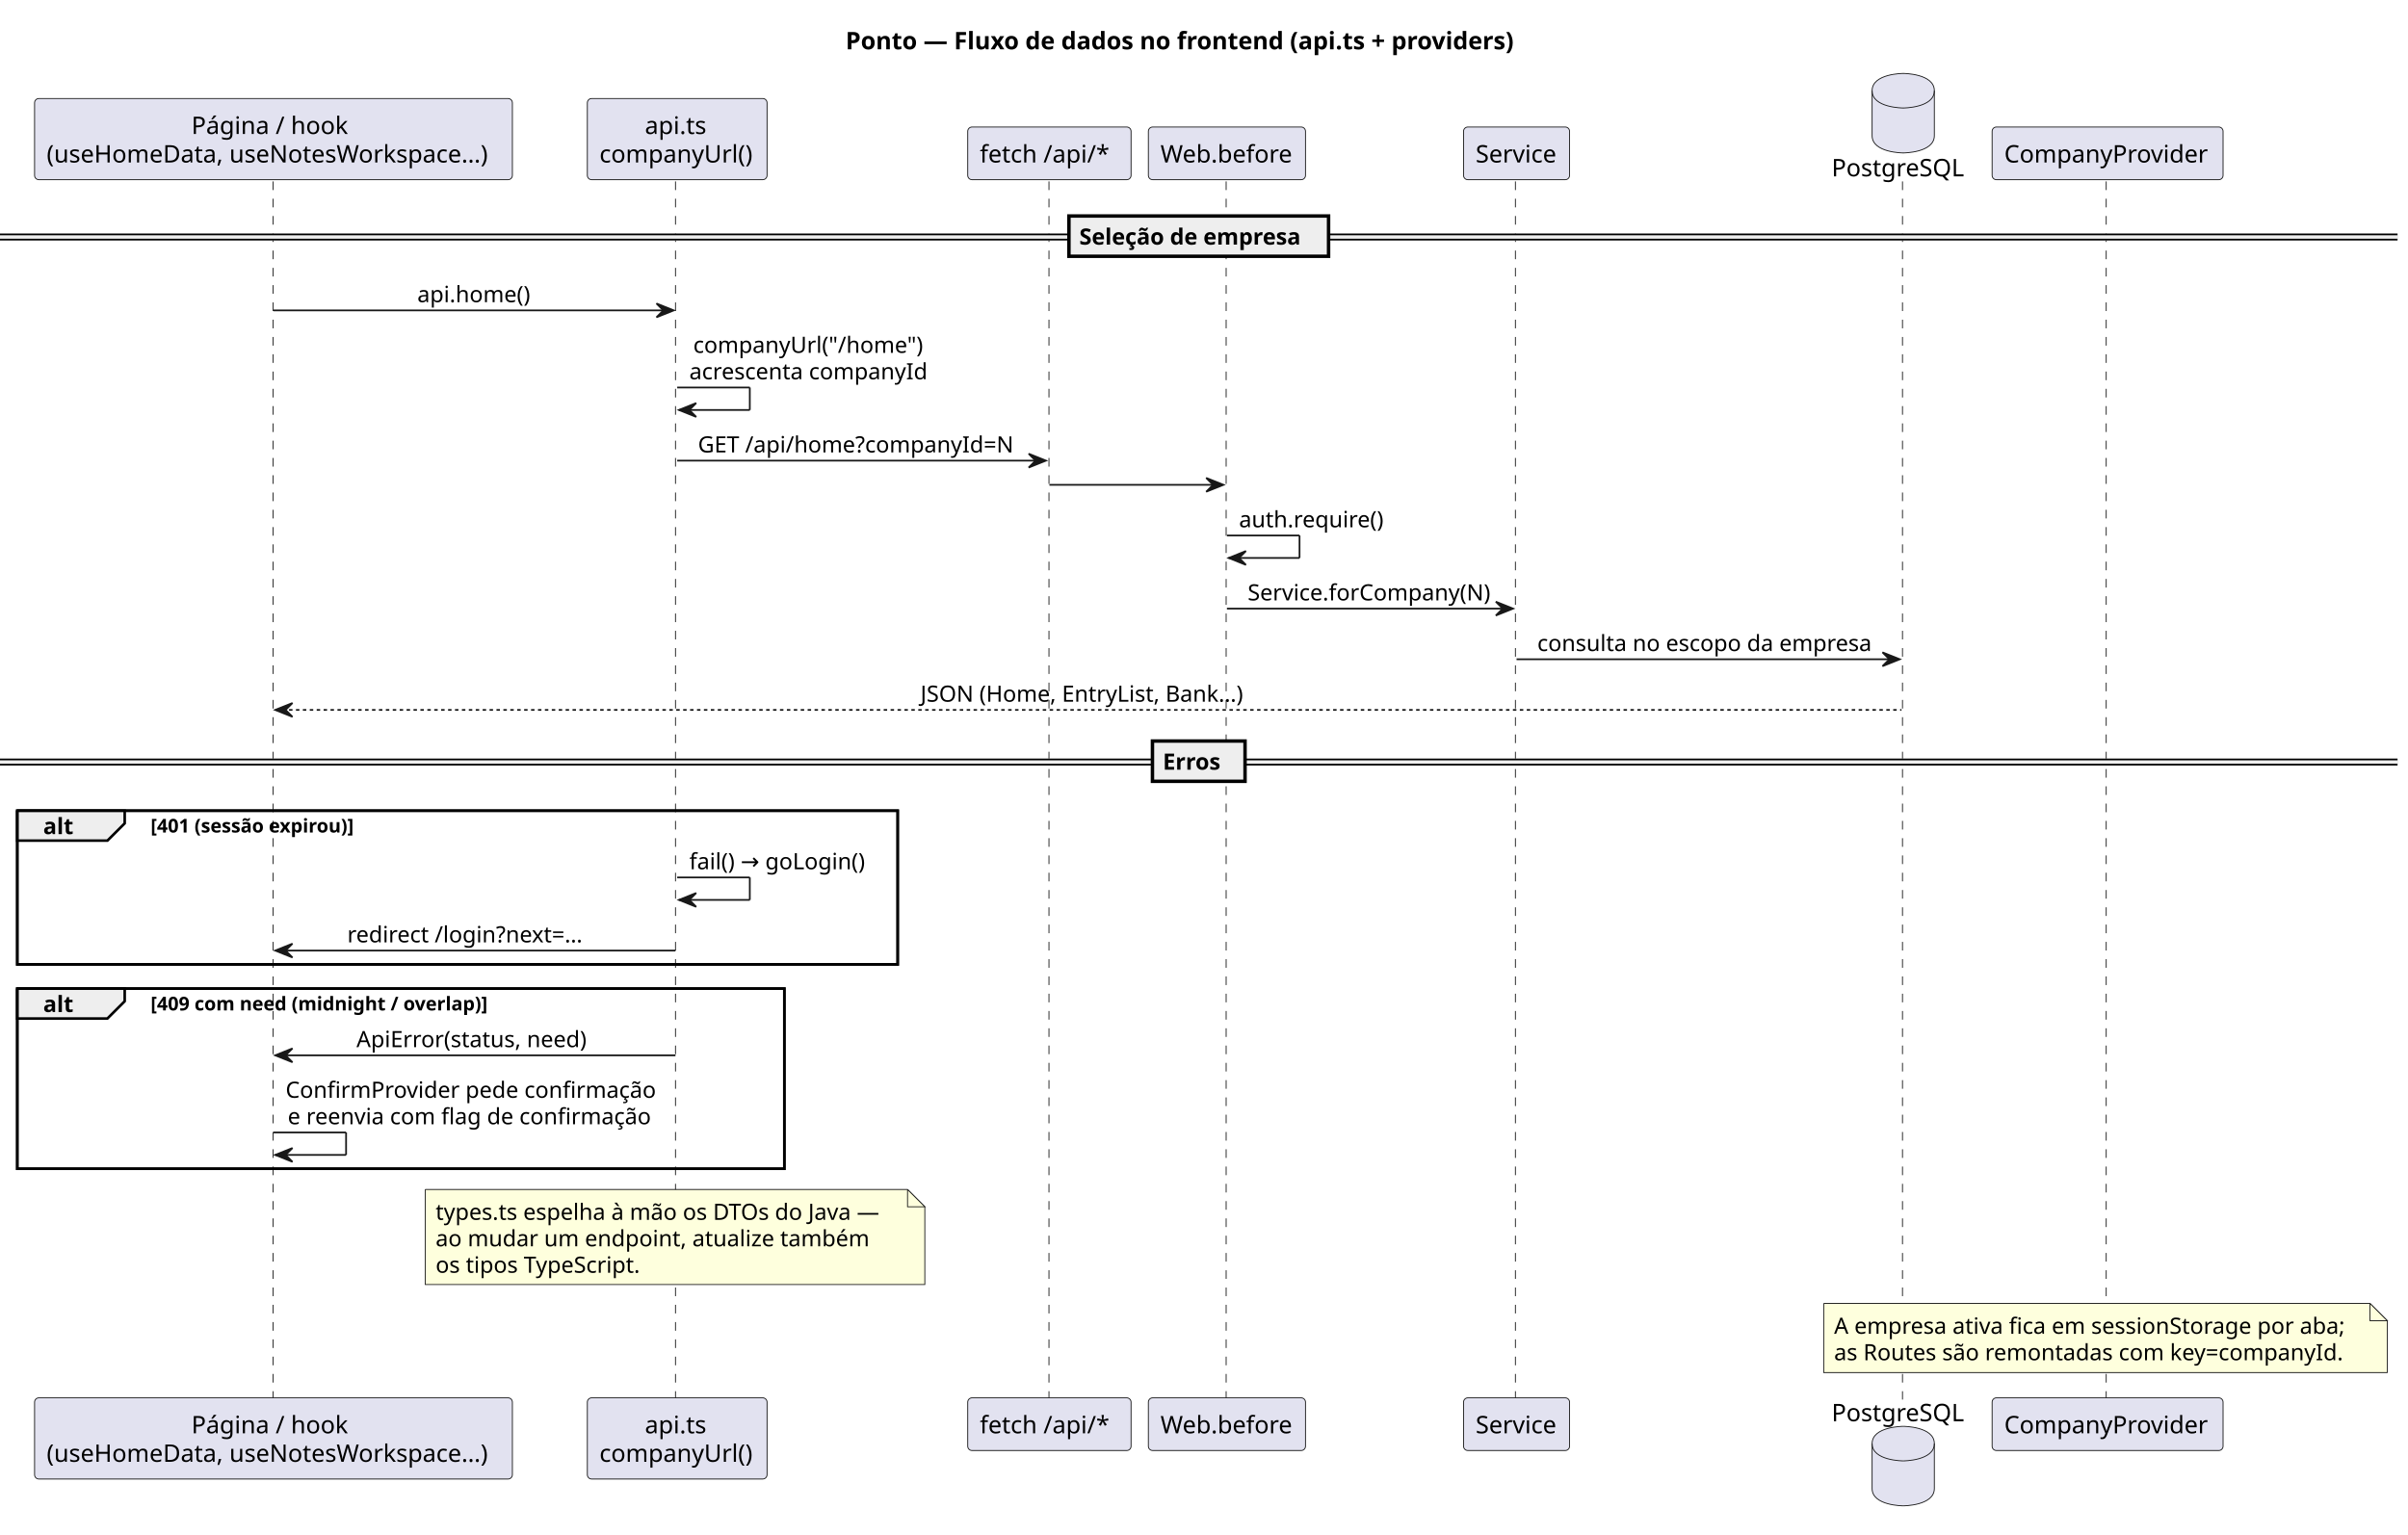
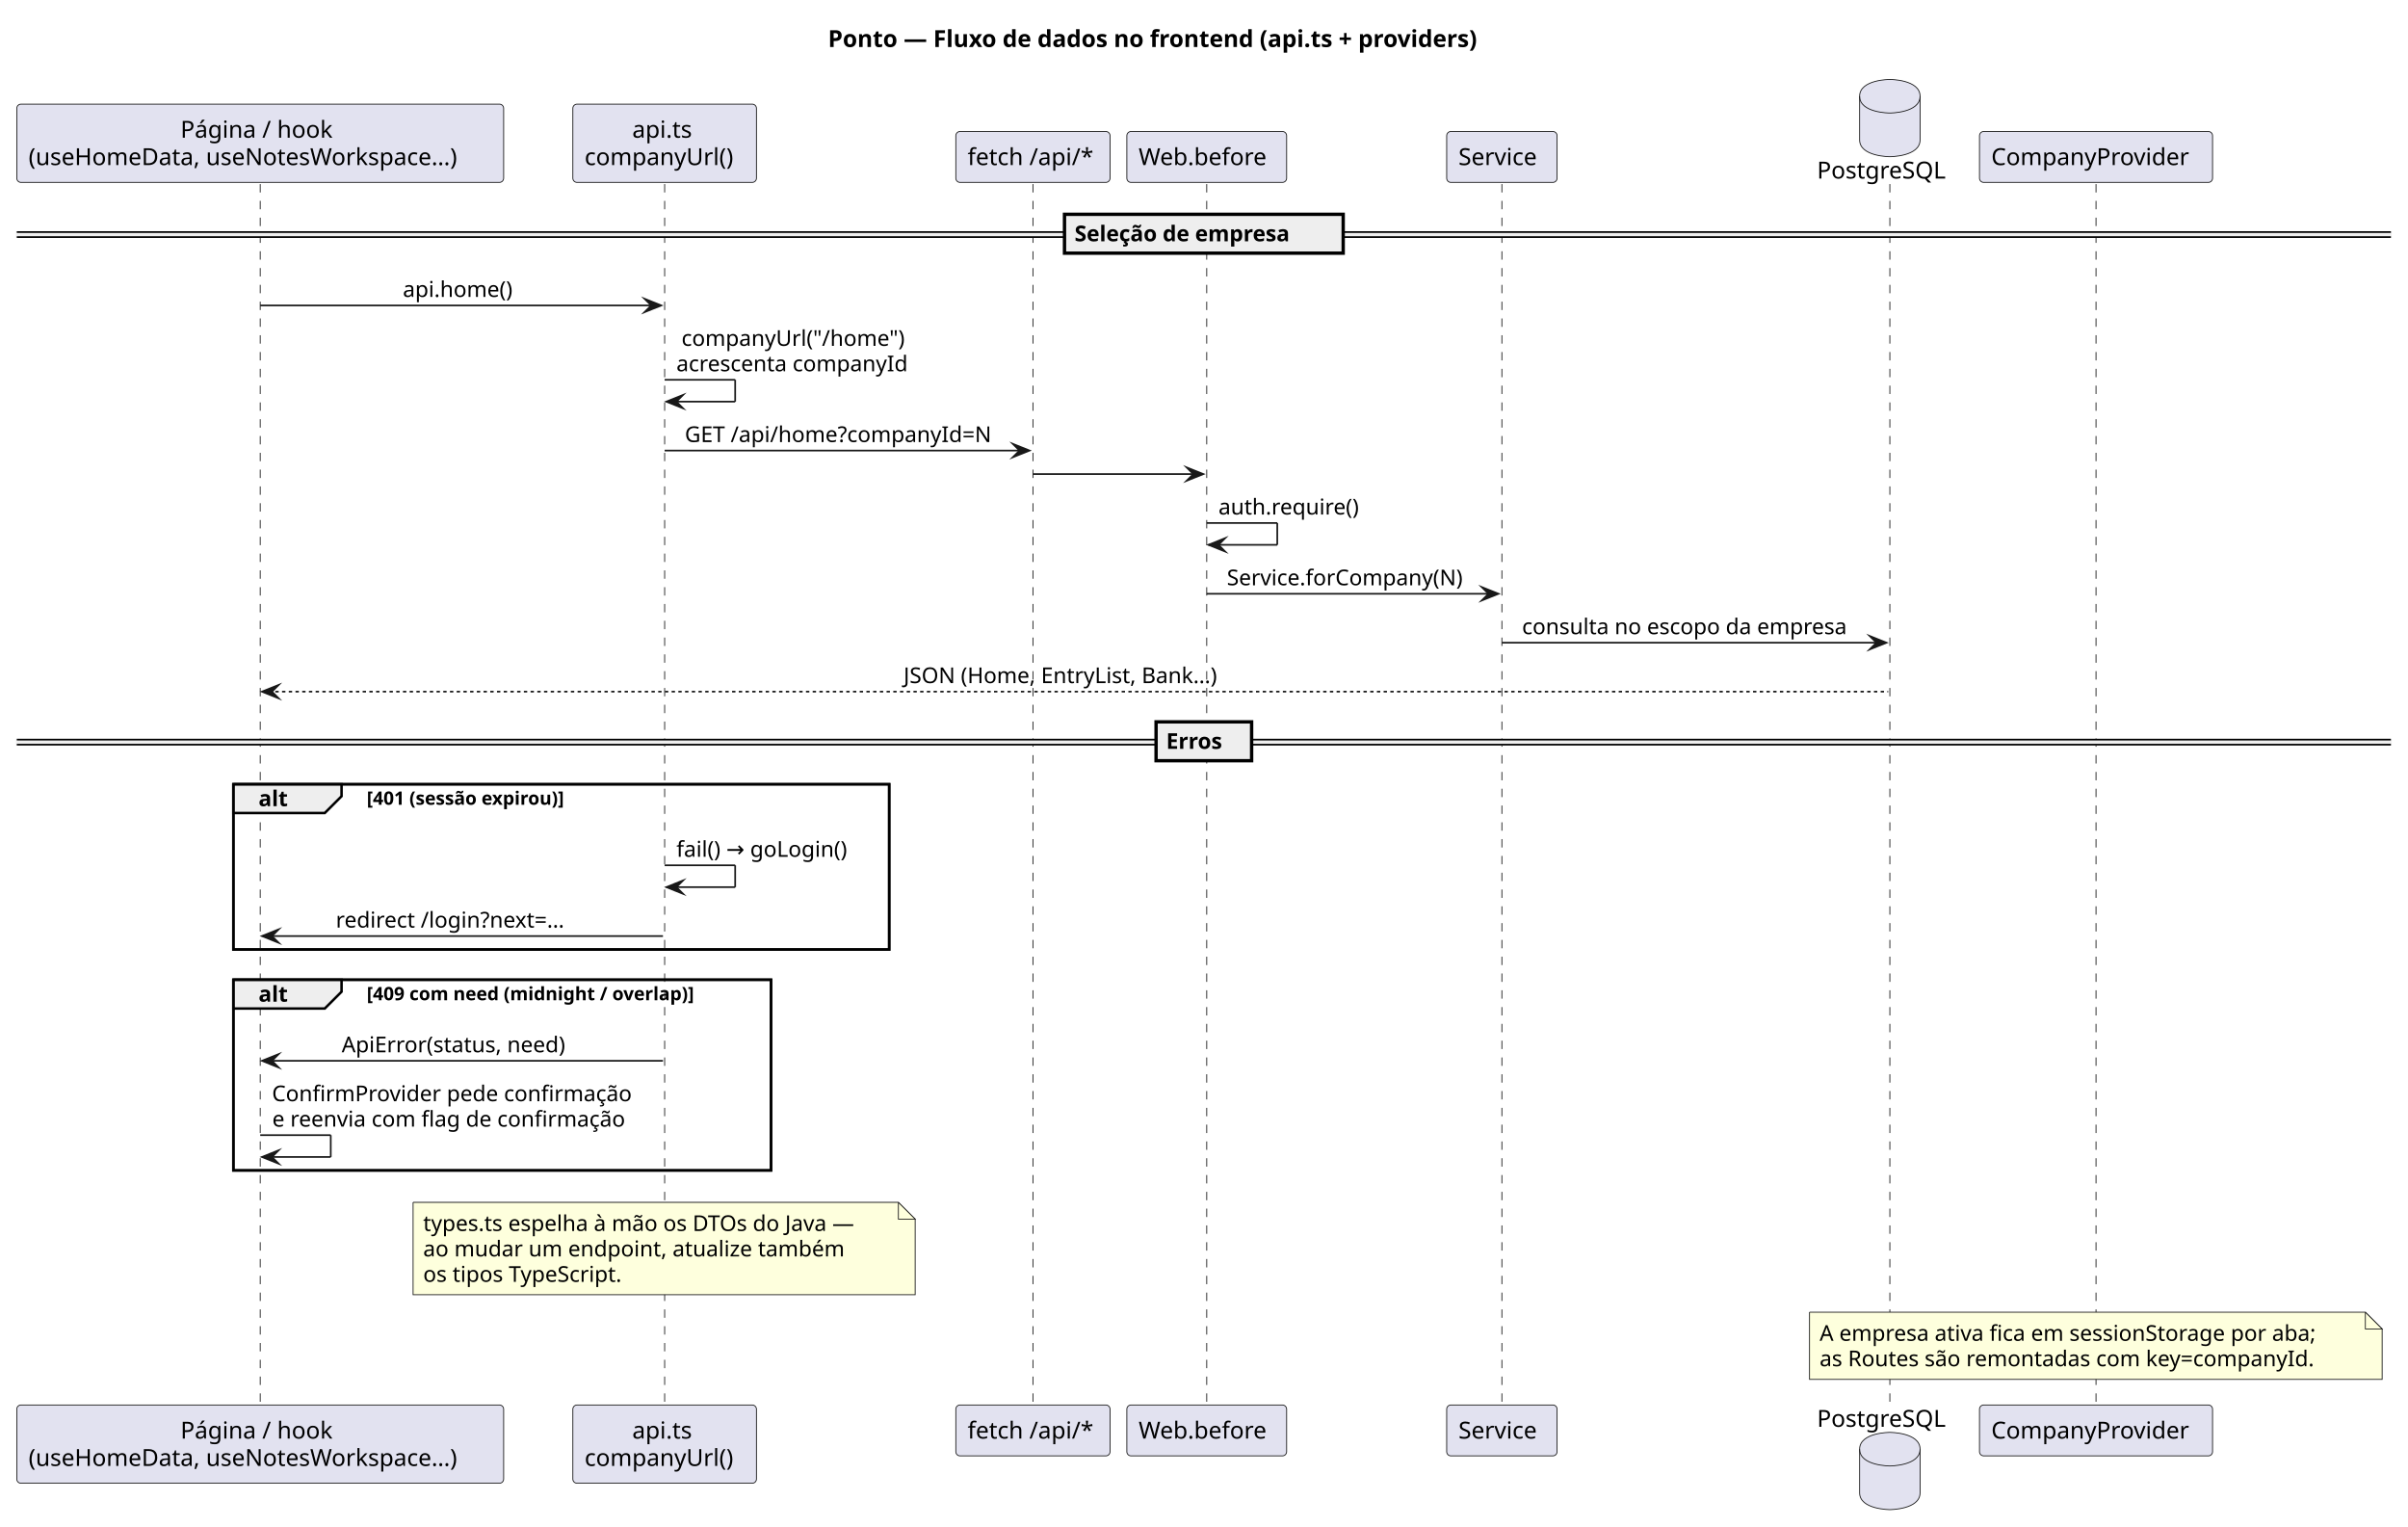
- <svg xmlns="http://www.w3.org/2000/svg" contentStyleType="text/css" data-diagram-type="SEQUENCE" height="888px" preserveAspectRatio="none" style="width:1393px;height:888px;background:#FFFFFF;" version="1.1" viewBox="0 0 1393 888" width="1393px" zoomAndPan="magnify">
+ <svg xmlns="http://www.w3.org/2000/svg" version="1.1" data-diagram-type="SEQUENCE" style="width:1434px;height:909px;background:#FFFFFF;" width="1434px" height="909px" viewBox="0 0 1434 909" zoomAndPan="magnify" preserveAspectRatio="none" contentStyleType="text/css">
  <defs />
-   <g>
-     <text fill="#000000" font-family="sans-serif" font-size="14" font-weight="bold" lengthAdjust="spacing" textLength="407.593" x="489.166" y="28.535">Ponto — Fluxo de dados no frontend (api.ts + providers)</text>
-     <rect fill="none" height="88.932" style="stroke:#000000;stroke-width:1.5;" width="509.303" x="10" y="469.082" />
-     <rect fill="none" height="104.242" style="stroke:#000000;stroke-width:1.5;" width="443.736" x="10" y="572.014" />
-     <g>
-       <rect fill="#000000" fill-opacity="0" height="704.832" width="8" x="154.206" y="104.977" />
-       <line style="stroke:#181818;stroke-width:0.5;stroke-dasharray:5,5;" x1="158" x2="158" y1="104.977" y2="809.809" />
-     </g>
-     <g>
-       <rect fill="#000000" fill-opacity="0" height="704.832" width="8" x="387.752" y="104.977" />
-       <line style="stroke:#181818;stroke-width:0.5;stroke-dasharray:5,5;" x1="390.768" x2="390.768" y1="104.977" y2="809.809" />
-     </g>
-     <g>
-       <rect fill="#000000" fill-opacity="0" height="704.832" width="8" x="603.064" y="104.977" />
-       <line style="stroke:#181818;stroke-width:0.5;stroke-dasharray:5,5;" x1="606.817" x2="606.817" y1="104.977" y2="809.809" />
-     </g>
-     <g>
-       <rect fill="#000000" fill-opacity="0" height="704.832" width="8" x="705.763" y="104.977" />
-       <line style="stroke:#181818;stroke-width:0.5;stroke-dasharray:5,5;" x1="709.311" x2="709.311" y1="104.977" y2="809.809" />
-     </g>
-     <g>
-       <rect fill="#000000" fill-opacity="0" height="704.832" width="8" x="873.309" y="104.977" />
-       <line style="stroke:#181818;stroke-width:0.5;stroke-dasharray:5,5;" x1="876.643" x2="876.643" y1="104.977" y2="809.809" />
-     </g>
-     <g>
-       <rect fill="#000000" fill-opacity="0" height="704.832" width="8" x="1096.993" y="104.977" />
-       <line style="stroke:#181818;stroke-width:0.5;stroke-dasharray:5,5;" x1="1100.568" x2="1100.568" y1="104.977" y2="809.809" />
-     </g>
-     <g>
-       <rect fill="#000000" fill-opacity="0" height="704.832" width="8" x="1215.219" y="104.977" />
-       <line style="stroke:#181818;stroke-width:0.5;stroke-dasharray:5,5;" x1="1218.418" x2="1218.418" y1="104.977" y2="809.809" />
-     </g>
-     <g class="participant participant-head" data-participant="page">
-       <rect fill="#E2E2F0" height="46.977" rx="2.5" ry="2.5" style="stroke:#181818;stroke-width:0.5;" width="276.411" x="20" y="57" />
-       <text fill="#000000" font-family="sans-serif" font-size="14" lengthAdjust="spacing" textLength="94.938" x="110.737" y="77.535">Página / hook</text>
-       <text fill="#000000" font-family="sans-serif" font-size="14" lengthAdjust="spacing" textLength="262.411" x="27" y="94.023">(useHomeData, useNotesWorkspace…)</text>
-     </g>
-     <g class="participant participant-tail" data-participant="page">
-       <rect fill="#E2E2F0" height="46.977" rx="2.5" ry="2.5" style="stroke:#181818;stroke-width:0.5;" width="276.411" x="20" y="808.809" />
-       <text fill="#000000" font-family="sans-serif" font-size="14" lengthAdjust="spacing" textLength="94.938" x="110.737" y="829.344">Página / hook</text>
-       <text fill="#000000" font-family="sans-serif" font-size="14" lengthAdjust="spacing" textLength="262.411" x="27" y="845.832">(useHomeData, useNotesWorkspace…)</text>
-     </g>
-     <g class="participant participant-head" data-participant="api">
-       <rect fill="#E2E2F0" height="46.977" rx="2.5" ry="2.5" style="stroke:#181818;stroke-width:0.5;" width="103.968" x="339.768" y="57" />
-       <text fill="#000000" font-family="sans-serif" font-size="14" lengthAdjust="spacing" textLength="37.393" x="373.056" y="77.535">api.ts</text>
-       <text fill="#000000" font-family="sans-serif" font-size="14" lengthAdjust="spacing" textLength="89.968" x="346.768" y="94.023">companyUrl()</text>
-     </g>
-     <g class="participant participant-tail" data-participant="api">
-       <rect fill="#E2E2F0" height="46.977" rx="2.5" ry="2.5" style="stroke:#181818;stroke-width:0.5;" width="103.968" x="339.768" y="808.809" />
-       <text fill="#000000" font-family="sans-serif" font-size="14" lengthAdjust="spacing" textLength="37.393" x="373.056" y="829.344">api.ts</text>
-       <text fill="#000000" font-family="sans-serif" font-size="14" lengthAdjust="spacing" textLength="89.968" x="346.768" y="845.832">companyUrl()</text>
-     </g>
-     <g class="participant participant-head" data-participant="http">
-       <rect fill="#E2E2F0" height="30.488" rx="2.5" ry="2.5" style="stroke:#181818;stroke-width:0.5;" width="94.493" x="559.817" y="73.488" />
-       <text fill="#000000" font-family="sans-serif" font-size="14" lengthAdjust="spacing" textLength="80.493" x="566.817" y="94.023">fetch /api/*</text>
-     </g>
-     <g class="participant participant-tail" data-participant="http">
-       <rect fill="#E2E2F0" height="30.488" rx="2.5" ry="2.5" style="stroke:#181818;stroke-width:0.5;" width="94.493" x="559.817" y="808.809" />
-       <text fill="#000000" font-family="sans-serif" font-size="14" lengthAdjust="spacing" textLength="80.493" x="566.817" y="829.344">fetch /api/*</text>
-     </g>
-     <g class="participant participant-head" data-participant="before">
-       <rect fill="#E2E2F0" height="30.488" rx="2.5" ry="2.5" style="stroke:#181818;stroke-width:0.5;" width="90.904" x="664.311" y="73.488" />
-       <text fill="#000000" font-family="sans-serif" font-size="14" lengthAdjust="spacing" textLength="76.904" x="671.311" y="94.023">Web.before</text>
-     </g>
-     <g class="participant participant-tail" data-participant="before">
-       <rect fill="#E2E2F0" height="30.488" rx="2.5" ry="2.5" style="stroke:#181818;stroke-width:0.5;" width="90.904" x="664.311" y="808.809" />
-       <text fill="#000000" font-family="sans-serif" font-size="14" lengthAdjust="spacing" textLength="76.904" x="671.311" y="829.344">Web.before</text>
-     </g>
-     <g class="participant participant-head" data-participant="svc">
-       <rect fill="#E2E2F0" height="30.488" rx="2.5" ry="2.5" style="stroke:#181818;stroke-width:0.5;" width="61.332" x="846.643" y="73.488" />
-       <text fill="#000000" font-family="sans-serif" font-size="14" lengthAdjust="spacing" textLength="47.332" x="853.643" y="94.023">Service</text>
-     </g>
-     <g class="participant participant-tail" data-participant="svc">
-       <rect fill="#E2E2F0" height="30.488" rx="2.5" ry="2.5" style="stroke:#181818;stroke-width:0.5;" width="61.332" x="846.643" y="808.809" />
-       <text fill="#000000" font-family="sans-serif" font-size="14" lengthAdjust="spacing" textLength="47.332" x="853.643" y="829.344">Service</text>
-     </g>
-     <g class="participant participant-head" data-participant="db">
-       <text fill="#000000" font-family="sans-serif" font-size="14" lengthAdjust="spacing" textLength="76.85" x="1059.568" y="102.023">PostgreSQL</text>
-       <path d="M1082.993,52.488 C1082.993,42.488 1100.993,42.488 1100.993,42.488 C1100.993,42.488 1118.993,42.488 1118.993,52.488 L1118.993,78.488 C1118.993,88.488 1100.993,88.488 1100.993,88.488 C1100.993,88.488 1082.993,88.488 1082.993,78.488 L1082.993,52.488" fill="#E2E2F0" style="stroke:#181818;stroke-width:0.5;" />
-       <path d="M1082.993,52.488 C1082.993,62.488 1100.993,62.488 1100.993,62.488 C1100.993,62.488 1118.993,62.488 1118.993,52.488" fill="none" style="stroke:#181818;stroke-width:0.5;" />
-     </g>
-     <g class="participant participant-tail" data-participant="db">
-       <text fill="#000000" font-family="sans-serif" font-size="14" lengthAdjust="spacing" textLength="76.85" x="1059.568" y="822.344">PostgreSQL</text>
-       <path d="M1082.993,835.297 C1082.993,825.297 1100.993,825.297 1100.993,825.297 C1100.993,825.297 1118.993,825.297 1118.993,835.297 L1118.993,861.297 C1118.993,871.297 1100.993,871.297 1100.993,871.297 C1100.993,871.297 1082.993,871.297 1082.993,861.297 L1082.993,835.297" fill="#E2E2F0" style="stroke:#181818;stroke-width:0.5;" />
-       <path d="M1082.993,835.297 C1082.993,845.297 1100.993,845.297 1100.993,845.297 C1100.993,845.297 1118.993,845.297 1118.993,835.297" fill="none" style="stroke:#181818;stroke-width:0.5;" />
-     </g>
-     <g class="participant participant-head" data-participant="comp">
-       <rect fill="#E2E2F0" height="30.488" rx="2.5" ry="2.5" style="stroke:#181818;stroke-width:0.5;" width="133.602" x="1152.418" y="73.488" />
-       <text fill="#000000" font-family="sans-serif" font-size="14" lengthAdjust="spacing" textLength="119.602" x="1159.418" y="94.023">CompanyProvider</text>
-     </g>
-     <g class="participant participant-tail" data-participant="comp">
-       <rect fill="#E2E2F0" height="30.488" rx="2.5" ry="2.5" style="stroke:#181818;stroke-width:0.5;" width="133.602" x="1152.418" y="808.809" />
-       <text fill="#000000" font-family="sans-serif" font-size="14" lengthAdjust="spacing" textLength="119.602" x="1159.418" y="829.344">CompanyProvider</text>
-     </g>
-     <rect fill="#EEEEEE" height="3" style="stroke:#EEEEEE;stroke-width:1;" width="1386.925" x="0" y="135.632" />
-     <line style="stroke:#000000;stroke-width:1;" x1="0" x2="1386.925" y1="135.632" y2="135.632" />
-     <line style="stroke:#000000;stroke-width:1;" x1="0" x2="1386.925" y1="138.632" y2="138.632" />
-     <rect fill="#EEEEEE" height="23.311" style="stroke:#000000;stroke-width:2;" width="150.195" x="618.365" y="124.977" />
-     <text fill="#000000" font-family="sans-serif" font-size="13" font-weight="bold" lengthAdjust="spacing" textLength="131.911" x="624.365" y="141.545">Seleção de empresa</text>
-     <g class="message" data-participant-1="page" data-participant-2="api">
-       <polygon fill="#181818" points="379.752,175.598,389.752,179.598,379.752,183.598,383.752,179.598" style="stroke:#181818;stroke-width:1;" />
-       <line style="stroke:#181818;stroke-width:1;" x1="158.206" x2="385.752" y1="179.598" y2="179.598" />
-       <text fill="#000000" font-family="sans-serif" font-size="13" lengthAdjust="spacing" textLength="67.12" x="241.419" y="174.856">api.home()</text>
-     </g>
-     <g class="message" data-participant-1="api" data-participant-2="api">
-       <line style="stroke:#181818;stroke-width:1;" x1="391.752" x2="433.752" y1="224.219" y2="224.219" />
-       <line style="stroke:#181818;stroke-width:1;" x1="433.752" x2="433.752" y1="224.219" y2="237.219" />
-       <line style="stroke:#181818;stroke-width:1;" x1="392.752" x2="433.752" y1="237.219" y2="237.219" />
-       <polygon fill="#181818" points="402.752,233.219,392.752,237.219,402.752,241.219,398.752,237.219" style="stroke:#181818;stroke-width:1;" />
-       <text fill="#000000" font-family="sans-serif" font-size="13" lengthAdjust="spacing" textLength="135.503" x="401.04" y="204.166">companyUrl("/home")</text>
-       <text fill="#000000" font-family="sans-serif" font-size="13" lengthAdjust="spacing" textLength="140.08" x="398.752" y="219.477">acrescenta companyId</text>
-     </g>
-     <g class="message" data-participant-1="api" data-participant-2="http">
-       <polygon fill="#181818" points="595.064,262.529,605.064,266.529,595.064,270.529,599.064,266.529" style="stroke:#181818;stroke-width:1;" />
-       <line style="stroke:#181818;stroke-width:1;" x1="391.752" x2="601.064" y1="266.529" y2="266.529" />
-       <text fill="#000000" font-family="sans-serif" font-size="13" lengthAdjust="spacing" textLength="191.312" x="403.752" y="261.787">GET /api/home?companyId=N</text>
-     </g>
-     <g class="message" data-participant-1="http" data-participant-2="before">
-       <polygon fill="#181818" points="697.763,276.529,707.763,280.529,697.763,284.529,701.763,280.529" style="stroke:#181818;stroke-width:1;" />
-       <line style="stroke:#181818;stroke-width:1;" x1="607.064" x2="703.763" y1="280.529" y2="280.529" />
-     </g>
-     <g class="message" data-participant-1="before" data-participant-2="before">
-       <line style="stroke:#181818;stroke-width:1;" x1="709.763" x2="751.763" y1="309.84" y2="309.84" />
-       <line style="stroke:#181818;stroke-width:1;" x1="751.763" x2="751.763" y1="309.84" y2="322.84" />
-       <line style="stroke:#181818;stroke-width:1;" x1="710.763" x2="751.763" y1="322.84" y2="322.84" />
-       <polygon fill="#181818" points="720.763,318.84,710.763,322.84,720.763,326.84,716.763,322.84" style="stroke:#181818;stroke-width:1;" />
-       <text fill="#000000" font-family="sans-serif" font-size="13" lengthAdjust="spacing" textLength="85.877" x="716.763" y="305.098">auth.require()</text>
-     </g>
-     <g class="message" data-participant-1="before" data-participant-2="svc">
-       <polygon fill="#181818" points="865.309,348.15,875.309,352.15,865.309,356.15,869.309,352.15" style="stroke:#181818;stroke-width:1;" />
-       <line style="stroke:#181818;stroke-width:1;" x1="709.763" x2="871.309" y1="352.15" y2="352.15" />
-       <text fill="#000000" font-family="sans-serif" font-size="13" lengthAdjust="spacing" textLength="143.546" x="721.763" y="347.408">Service.forCompany(N)</text>
-     </g>
-     <g class="message" data-participant-1="svc" data-participant-2="db">
-       <polygon fill="#181818" points="1088.993,377.461,1098.993,381.461,1088.993,385.461,1092.993,381.461" style="stroke:#181818;stroke-width:1;" />
-       <line style="stroke:#181818;stroke-width:1;" x1="877.309" x2="1094.993" y1="381.461" y2="381.461" />
-       <text fill="#000000" font-family="sans-serif" font-size="13" lengthAdjust="spacing" textLength="199.685" x="889.309" y="376.719">consulta no escopo da empresa</text>
-     </g>
-     <g class="message" data-participant-1="db" data-participant-2="page">
-       <polygon fill="#181818" points="169.206,406.772,159.206,410.772,169.206,414.772,165.206,410.772" style="stroke:#181818;stroke-width:1;" />
-       <line style="stroke:#181818;stroke-width:1;stroke-dasharray:2,2;" x1="163.206" x2="1099.993" y1="410.772" y2="410.772" />
-       <text fill="#000000" font-family="sans-serif" font-size="13" lengthAdjust="spacing" textLength="194.276" x="532.461" y="406.029">JSON (Home, EntryList, Bank…)</text>
-     </g>
-     <rect fill="#EEEEEE" height="3" style="stroke:#EEEEEE;stroke-width:1;" width="1386.925" x="0" y="439.427" />
-     <line style="stroke:#000000;stroke-width:1;" x1="0" x2="1386.925" y1="439.427" y2="439.427" />
-     <line style="stroke:#000000;stroke-width:1;" x1="0" x2="1386.925" y1="442.427" y2="442.427" />
-     <rect fill="#EEEEEE" height="23.311" style="stroke:#000000;stroke-width:2;" width="53.565" x="666.68" y="428.772" />
-     <text fill="#000000" font-family="sans-serif" font-size="13" font-weight="bold" lengthAdjust="spacing" textLength="35.28" x="672.68" y="445.34">Erros</text>
-     <path d="M10,469.082 L72.139,469.082 L72.139,476.393 L62.139,486.393 L10,486.393 L10,469.082" fill="#EEEEEE" style="stroke:#000000;stroke-width:1.5;" />
-     <rect fill="none" height="88.932" style="stroke:#000000;stroke-width:1.5;" width="509.303" x="10" y="469.082" />
-     <text fill="#000000" font-family="sans-serif" font-size="13" font-weight="bold" lengthAdjust="spacing" textLength="17.139" x="25" y="482.65">alt</text>
-     <text fill="#000000" font-family="sans-serif" font-size="11" font-weight="bold" lengthAdjust="spacing" textLength="126.983" x="87.139" y="481.717">[401 (sessão expirou)]</text>
-     <g class="message" data-participant-1="api" data-participant-2="api">
-       <line style="stroke:#181818;stroke-width:1;" x1="391.752" x2="433.752" y1="507.703" y2="507.703" />
-       <line style="stroke:#181818;stroke-width:1;" x1="433.752" x2="433.752" y1="507.703" y2="520.703" />
-       <line style="stroke:#181818;stroke-width:1;" x1="392.752" x2="433.752" y1="520.703" y2="520.703" />
-       <polygon fill="#181818" points="402.752,516.703,392.752,520.703,402.752,524.703,398.752,520.703" style="stroke:#181818;stroke-width:1;" />
-       <text fill="#000000" font-family="sans-serif" font-size="13" lengthAdjust="spacing" textLength="108.551" x="398.752" y="502.961">fail() → goLogin()</text>
-     </g>
-     <g class="message" data-participant-1="api" data-participant-2="page">
-       <polygon fill="#181818" points="169.206,546.014,159.206,550.014,169.206,554.014,165.206,550.014" style="stroke:#181818;stroke-width:1;" />
-       <line style="stroke:#181818;stroke-width:1;" x1="163.206" x2="390.752" y1="550.014" y2="550.014" />
-       <text fill="#000000" font-family="sans-serif" font-size="13" lengthAdjust="spacing" textLength="148.154" x="200.902" y="545.271">redirect /login?next=…</text>
-     </g>
-     <path d="M10,572.014 L72.139,572.014 L72.139,579.324 L62.139,589.324 L10,589.324 L10,572.014" fill="#EEEEEE" style="stroke:#000000;stroke-width:1.5;" />
-     <rect fill="none" height="104.242" style="stroke:#000000;stroke-width:1.5;" width="443.736" x="10" y="572.014" />
-     <text fill="#000000" font-family="sans-serif" font-size="13" font-weight="bold" lengthAdjust="spacing" textLength="17.139" x="25" y="585.582">alt</text>
-     <text fill="#000000" font-family="sans-serif" font-size="11" font-weight="bold" lengthAdjust="spacing" textLength="206.975" x="87.139" y="584.648">[409 com need (midnight / overlap)]</text>
-     <g class="message" data-participant-1="api" data-participant-2="page">
-       <polygon fill="#181818" points="169.206,606.635,159.206,610.635,169.206,614.635,165.206,610.635" style="stroke:#181818;stroke-width:1;" />
-       <line style="stroke:#181818;stroke-width:1;" x1="163.206" x2="390.752" y1="610.635" y2="610.635" />
-       <text fill="#000000" font-family="sans-serif" font-size="13" lengthAdjust="spacing" textLength="137.541" x="206.208" y="605.893">ApiError(status, need)</text>
-     </g>
-     <g class="message" data-participant-1="page" data-participant-2="page">
-       <line style="stroke:#181818;stroke-width:1;" x1="158.206" x2="200.206" y1="655.256" y2="655.256" />
-       <line style="stroke:#181818;stroke-width:1;" x1="200.206" x2="200.206" y1="655.256" y2="668.256" />
-       <line style="stroke:#181818;stroke-width:1;" x1="159.206" x2="200.206" y1="668.256" y2="668.256" />
-       <polygon fill="#181818" points="169.206,664.256,159.206,668.256,169.206,672.256,165.206,668.256" style="stroke:#181818;stroke-width:1;" />
-       <text fill="#000000" font-family="sans-serif" font-size="13" lengthAdjust="spacing" textLength="219.546" x="165.206" y="635.203">ConfirmProvider pede confirmação</text>
-       <text fill="#000000" font-family="sans-serif" font-size="13" lengthAdjust="spacing" textLength="217.083" x="166.437" y="650.514">e reenvia com flag de confirmação</text>
-     </g>
-     <path d="M246,688.256 L246,743.256 L535,743.256 L535,698.256 L525,688.256 L246,688.256" fill="#FEFFDD" style="stroke:#181818;stroke-width:0.5;" />
-     <path d="M525,688.256 L525,698.256 L535,698.256 L525,688.256" fill="#FEFFDD" style="stroke:#181818;stroke-width:0.5;" />
-     <text fill="#000000" font-family="sans-serif" font-size="13" lengthAdjust="spacing" textLength="268.588" x="252" y="705.824">types.ts espelha à mão os DTOs do Java —</text>
-     <text fill="#000000" font-family="sans-serif" font-size="13" lengthAdjust="spacing" textLength="258.521" x="252" y="721.135">ao mudar um endpoint, atualize também</text>
-     <text fill="#000000" font-family="sans-serif" font-size="13" lengthAdjust="spacing" textLength="124.585" x="252" y="736.445">os tipos TypeScript.</text>
-     <path d="M1055,754.188 L1055,794.188 L1381,794.188 L1381,764.188 L1371,754.188 L1055,754.188" fill="#FEFFDD" style="stroke:#181818;stroke-width:0.5;" />
-     <path d="M1371,754.188 L1371,764.188 L1381,764.188 L1371,754.188" fill="#FEFFDD" style="stroke:#181818;stroke-width:0.5;" />
-     <text fill="#000000" font-family="sans-serif" font-size="13" lengthAdjust="spacing" textLength="305.925" x="1061" y="771.756">A empresa ativa fica em sessionStorage por aba;</text>
-     <text fill="#000000" font-family="sans-serif" font-size="13" lengthAdjust="spacing" textLength="305.741" x="1061" y="787.066">as Routes são remontadas com key=companyId.</text>
+   <g font-family="sans-serif" lengthAdjust="spacing">
+     <g class="title" data-source-line="1">
+       <text x="493.079" y="27.995" fill="#000" font-size="14" textLength="446.66" font-weight="700">Ponto — Fluxo de dados no frontend (api.ts + providers)</text>
+     </g>
+     <rect x="138.966" y="466.922" width="390.556" height="98.398" fill="none" style="stroke:#000;stroke-width:1.5;" />
+     <rect x="138.966" y="583.32" width="320.196" height="113.531" fill="none" style="stroke:#000;stroke-width:1.5;" />
+     <g class="participant-lifeline" data-qualified-name="page" data-entity-uid="part1" id="part1-lifeline" data-source-line="10">
+       <g>
+         <rect x="151.466" y="109.594" width="8" height="726.922" fill="#000" fill-opacity="0" />
+         <line x1="154.966" y1="109.594" x2="154.966" y2="836.516" style="stroke:#181818;stroke-width:0.5;stroke-dasharray:5,5;" />
+       </g>
+     </g>
+     <g class="participant-lifeline" data-qualified-name="api" data-entity-uid="part2" id="part2-lifeline" data-source-line="11">
+       <g>
+         <rect x="392.306" y="109.594" width="8" height="726.922" fill="#000" fill-opacity="0" />
+         <line x1="395.806" y1="109.594" x2="395.806" y2="836.516" style="stroke:#181818;stroke-width:0.5;stroke-dasharray:5,5;" />
+       </g>
+     </g>
+     <g class="participant-lifeline" data-qualified-name="http" data-entity-uid="part3" id="part3-lifeline" data-source-line="12">
+       <g>
+         <rect x="611.63" y="109.594" width="8" height="726.922" fill="#000" fill-opacity="0" />
+         <line x1="615.13" y1="109.594" x2="615.13" y2="836.516" style="stroke:#181818;stroke-width:0.5;stroke-dasharray:5,5;" />
+       </g>
+     </g>
+     <g class="participant-lifeline" data-qualified-name="before" data-entity-uid="part4" id="part4-lifeline" data-source-line="13">
+       <g>
+         <rect x="715.128" y="109.594" width="8" height="726.922" fill="#000" fill-opacity="0" />
+         <line x1="718.628" y1="109.594" x2="718.628" y2="836.516" style="stroke:#181818;stroke-width:0.5;stroke-dasharray:5,5;" />
+       </g>
+     </g>
+     <g class="participant-lifeline" data-qualified-name="svc" data-entity-uid="part5" id="part5-lifeline" data-source-line="14">
+       <g>
+         <rect x="890.895" y="109.594" width="8" height="726.922" fill="#000" fill-opacity="0" />
+         <line x1="894.395" y1="109.594" x2="894.395" y2="836.516" style="stroke:#181818;stroke-width:0.5;stroke-dasharray:5,5;" />
+       </g>
+     </g>
+     <g class="participant-lifeline" data-qualified-name="db" data-entity-uid="part6" id="part6-lifeline" data-source-line="15">
+       <g>
+         <rect x="1121.936" y="109.594" width="8" height="726.922" fill="#000" fill-opacity="0" />
+         <line x1="1125.436" y1="109.594" x2="1125.436" y2="836.516" style="stroke:#181818;stroke-width:0.5;stroke-dasharray:5,5;" />
+       </g>
+     </g>
+     <g class="participant-lifeline" data-qualified-name="comp" data-entity-uid="part7" id="part7-lifeline" data-source-line="18">
+       <g>
+         <rect x="1244.711" y="109.594" width="8" height="726.922" fill="#000" fill-opacity="0" />
+         <line x1="1248.211" y1="109.594" x2="1248.211" y2="836.516" style="stroke:#181818;stroke-width:0.5;stroke-dasharray:5,5;" />
+       </g>
+     </g>
+     <g class="participant participant-head" data-qualified-name="page" data-entity-uid="part1" id="part1-head" data-source-line="10">
+       <rect x="10" y="62" width="289.933" height="46.594" fill="#E2E2F0" style="stroke:#181818;stroke-width:0.5;" rx="2.5" ry="2.5" />
+       <text x="107.477" y="81.995" fill="#000" font-size="14" textLength="94.979">Página / hook</text>
+       <text x="17" y="98.292" fill="#000" font-size="14" textLength="275.933">(useHomeData, useNotesWorkspace…)</text>
+     </g>
+     <g class="participant participant-head" data-qualified-name="api" data-entity-uid="part2" id="part2-head" data-source-line="11">
+       <rect x="341.136" y="62" width="109.341" height="46.594" fill="#E2E2F0" style="stroke:#181818;stroke-width:0.5;" rx="2.5" ry="2.5" />
+       <text x="376.512" y="81.995" fill="#000" font-size="14" textLength="38.589">api.ts</text>
+       <text x="348.136" y="98.292" fill="#000" font-size="14" textLength="95.341">companyUrl()</text>
+     </g>
+     <g class="participant participant-head" data-qualified-name="http" data-entity-uid="part3" id="part3-head" data-source-line="12">
+       <rect x="569.209" y="78.297" width="91.841" height="30.297" fill="#E2E2F0" style="stroke:#181818;stroke-width:0.5;" rx="2.5" ry="2.5" />
+       <text x="576.209" y="98.292" fill="#000" font-size="14" textLength="77.841">fetch /api/*</text>
+     </g>
+     <g class="participant participant-head" data-qualified-name="before" data-entity-uid="part4" id="part4-head" data-source-line="13">
+       <rect x="671.05" y="78.297" width="95.156" height="30.297" fill="#E2E2F0" style="stroke:#181818;stroke-width:0.5;" rx="2.5" ry="2.5" />
+       <text x="678.05" y="98.292" fill="#000" font-size="14" textLength="81.156">Web.before</text>
+     </g>
+     <g class="participant participant-head" data-qualified-name="svc" data-entity-uid="part5" id="part5-head" data-source-line="14">
+       <rect x="861.524" y="78.297" width="65.741" height="30.297" fill="#E2E2F0" style="stroke:#181818;stroke-width:0.5;" rx="2.5" ry="2.5" />
+       <text x="868.524" y="98.292" fill="#000" font-size="14" textLength="51.741">Service</text>
+     </g>
+     <g class="participant participant-head" data-qualified-name="db" data-entity-uid="part6" id="part6-head" data-source-line="15">
+       <text x="1082.06" y="106.292" fill="#000" font-size="14" textLength="80.753">PostgreSQL</text>
+       <path d="M1107.436,57.297 C1107.436,47.297 1125.436,47.297 1125.436,47.297 C1125.436,47.297 1143.436,47.297 1143.436,57.297 L1143.436,83.297 C1143.436,93.297 1125.436,93.297 1125.436,93.297 C1125.436,93.297 1107.436,93.297 1107.436,83.297 L1107.436,57.297" style="stroke:#181818;stroke-width:0.5;" fill="#E2E2F0" />
+       <path d="M1107.436,57.297 C1107.436,67.297 1125.436,67.297 1125.436,67.297 C1125.436,67.297 1143.436,67.297 1143.436,57.297" style="stroke:#181818;stroke-width:0.5;" fill="none" />
+     </g>
+     <g class="participant participant-head" data-qualified-name="comp" data-entity-uid="part7" id="part7-head" data-source-line="18">
+       <rect x="1178.813" y="78.297" width="138.797" height="30.297" fill="#E2E2F0" style="stroke:#181818;stroke-width:0.5;" rx="2.5" ry="2.5" />
+       <text x="1185.813" y="98.292" fill="#000" font-size="14" textLength="124.797">CompanyProvider</text>
+     </g>
+     <g class="participant participant-tail" data-qualified-name="page" data-entity-uid="part1" id="part1-tail" data-source-line="10">
+       <rect x="10" y="836.516" width="289.933" height="46.594" fill="#E2E2F0" style="stroke:#181818;stroke-width:0.5;" rx="2.5" ry="2.5" />
+       <text x="107.477" y="856.511" fill="#000" font-size="14" textLength="94.979">Página / hook</text>
+       <text x="17" y="872.808" fill="#000" font-size="14" textLength="275.933">(useHomeData, useNotesWorkspace…)</text>
+     </g>
+     <g class="participant participant-tail" data-qualified-name="api" data-entity-uid="part2" id="part2-tail" data-source-line="11">
+       <rect x="341.136" y="836.516" width="109.341" height="46.594" fill="#E2E2F0" style="stroke:#181818;stroke-width:0.5;" rx="2.5" ry="2.5" />
+       <text x="376.512" y="856.511" fill="#000" font-size="14" textLength="38.589">api.ts</text>
+       <text x="348.136" y="872.808" fill="#000" font-size="14" textLength="95.341">companyUrl()</text>
+     </g>
+     <g class="participant participant-tail" data-qualified-name="http" data-entity-uid="part3" id="part3-tail" data-source-line="12">
+       <rect x="569.209" y="836.516" width="91.841" height="30.297" fill="#E2E2F0" style="stroke:#181818;stroke-width:0.5;" rx="2.5" ry="2.5" />
+       <text x="576.209" y="856.511" fill="#000" font-size="14" textLength="77.841">fetch /api/*</text>
+     </g>
+     <g class="participant participant-tail" data-qualified-name="before" data-entity-uid="part4" id="part4-tail" data-source-line="13">
+       <rect x="671.05" y="836.516" width="95.156" height="30.297" fill="#E2E2F0" style="stroke:#181818;stroke-width:0.5;" rx="2.5" ry="2.5" />
+       <text x="678.05" y="856.511" fill="#000" font-size="14" textLength="81.156">Web.before</text>
+     </g>
+     <g class="participant participant-tail" data-qualified-name="svc" data-entity-uid="part5" id="part5-tail" data-source-line="14">
+       <rect x="861.524" y="836.516" width="65.741" height="30.297" fill="#E2E2F0" style="stroke:#181818;stroke-width:0.5;" rx="2.5" ry="2.5" />
+       <text x="868.524" y="856.511" fill="#000" font-size="14" textLength="51.741">Service</text>
+     </g>
+     <g class="participant participant-tail" data-qualified-name="db" data-entity-uid="part6" id="part6-tail" data-source-line="15">
+       <text x="1082.06" y="849.511" fill="#000" font-size="14" textLength="80.753">PostgreSQL</text>
+       <path d="M1107.436,862.813 C1107.436,852.813 1125.436,852.813 1125.436,852.813 C1125.436,852.813 1143.436,852.813 1143.436,862.813 L1143.436,888.813 C1143.436,898.813 1125.436,898.813 1125.436,898.813 C1125.436,898.813 1107.436,898.813 1107.436,888.813 L1107.436,862.813" style="stroke:#181818;stroke-width:0.5;" fill="#E2E2F0" />
+       <path d="M1107.436,862.813 C1107.436,872.813 1125.436,872.813 1125.436,872.813 C1125.436,872.813 1143.436,872.813 1143.436,862.813" style="stroke:#181818;stroke-width:0.5;" fill="none" />
+     </g>
+     <g class="participant participant-tail" data-qualified-name="comp" data-entity-uid="part7" id="part7-tail" data-source-line="18">
+       <rect x="1178.813" y="836.516" width="138.797" height="30.297" fill="#E2E2F0" style="stroke:#181818;stroke-width:0.5;" rx="2.5" ry="2.5" />
+       <text x="1185.813" y="856.511" fill="#000" font-size="14" textLength="124.797">CompanyProvider</text>
+     </g>
+     <rect x="10" y="138.16" width="1413.818" height="3" fill="#EEE" style="stroke:#EEE;stroke-width:1;" />
+     <line x1="10" y1="138.16" x2="1423.818" y2="138.16" style="stroke:#000;stroke-width:1;" />
+     <line x1="10" y1="141.16" x2="1423.818" y2="141.16" style="stroke:#000;stroke-width:1;" />
+     <rect x="633.924" y="127.594" width="165.969" height="23.133" fill="#EEE" style="stroke:#000;stroke-width:2;" />
+     <text x="639.924" y="143.661" fill="#000" font-size="13" textLength="147.443" font-weight="700">Seleção de empresa</text>
+     <g class="message" data-entity-1="part1" data-entity-2="part2" id="msg1" data-source-line="20">
+       <polygon points="383.806,177.859,393.806,181.859,383.806,185.859,387.806,181.859" fill="#181818" style="stroke:#181818;stroke-width:1;stroke-linejoin:miter;stroke-miterlimit:10;" />
+       <line x1="154.966" y1="181.859" x2="389.806" y2="181.859" style="stroke:#181818;stroke-width:1;" />
+       <text x="239.906" y="176.793" fill="#000" font-size="13" textLength="70.96">api.home()</text>
+     </g>
+     <g class="message" data-entity-1="part2" data-entity-2="part2" id="msg2" data-source-line="21">
+       <line x1="395.806" y1="226.125" x2="437.806" y2="226.125" style="stroke:#181818;stroke-width:1;" />
+       <line x1="437.806" y1="226.125" x2="437.806" y2="239.125" style="stroke:#181818;stroke-width:1;" />
+       <line x1="396.806" y1="239.125" x2="437.806" y2="239.125" style="stroke:#181818;stroke-width:1;" />
+       <polygon points="406.806,235.125,396.806,239.125,406.806,243.125,402.806,239.125" fill="#181818" style="stroke:#181818;stroke-width:1;stroke-linejoin:miter;stroke-miterlimit:10;" />
+       <text x="405.85" y="205.926" fill="#000" font-size="13" textLength="141.724">companyUrl("/home")</text>
+       <text x="402.806" y="221.059" fill="#000" font-size="13" textLength="147.812">acrescenta companyId</text>
+     </g>
+     <g class="message" data-entity-1="part2" data-entity-2="part3" id="msg3" data-source-line="22">
+       <polygon points="603.13,264.258,613.13,268.258,603.13,272.258,607.13,268.258" fill="#181818" style="stroke:#181818;stroke-width:1;stroke-linejoin:miter;stroke-miterlimit:10;" />
+       <line x1="395.806" y1="268.258" x2="609.13" y2="268.258" style="stroke:#181818;stroke-width:1;" />
+       <text x="407.806" y="263.192" fill="#000" font-size="13" textLength="195.324">GET /api/home?companyId=N</text>
+     </g>
+     <g class="message" data-entity-1="part3" data-entity-2="part4" id="msg4" data-source-line="23">
+       <polygon points="706.628,278.258,716.628,282.258,706.628,286.258,710.628,282.258" fill="#181818" style="stroke:#181818;stroke-width:1;stroke-linejoin:miter;stroke-miterlimit:10;" />
+       <line x1="615.13" y1="282.258" x2="712.628" y2="282.258" style="stroke:#181818;stroke-width:1;" />
+     </g>
+     <g class="message" data-entity-1="part4" data-entity-2="part4" id="msg5" data-source-line="24">
+       <line x1="718.628" y1="311.391" x2="760.628" y2="311.391" style="stroke:#181818;stroke-width:1;" />
+       <line x1="760.628" y1="311.391" x2="760.628" y2="324.391" style="stroke:#181818;stroke-width:1;" />
+       <line x1="719.628" y1="324.391" x2="760.628" y2="324.391" style="stroke:#181818;stroke-width:1;" />
+       <polygon points="729.628,320.391,719.628,324.391,729.628,328.391,725.628,324.391" fill="#181818" style="stroke:#181818;stroke-width:1;stroke-linejoin:miter;stroke-miterlimit:10;" />
+       <text x="725.628" y="306.325" fill="#000" font-size="13" textLength="90.606">auth.require()</text>
+     </g>
+     <g class="message" data-entity-1="part4" data-entity-2="part5" id="msg6" data-source-line="25">
+       <polygon points="882.395,349.523,892.395,353.523,882.395,357.523,886.395,353.523" fill="#181818" style="stroke:#181818;stroke-width:1;stroke-linejoin:miter;stroke-miterlimit:10;" />
+       <line x1="718.628" y1="353.523" x2="888.395" y2="353.523" style="stroke:#181818;stroke-width:1;" />
+       <text x="730.628" y="348.458" fill="#000" font-size="13" textLength="151.766">Service.forCompany(N)</text>
+     </g>
+     <g class="message" data-entity-1="part5" data-entity-2="part6" id="msg7" data-source-line="26">
+       <polygon points="1113.436,378.656,1123.436,382.656,1113.436,386.656,1117.436,382.656" fill="#181818" style="stroke:#181818;stroke-width:1;stroke-linejoin:miter;stroke-miterlimit:10;" />
+       <line x1="894.395" y1="382.656" x2="1119.436" y2="382.656" style="stroke:#181818;stroke-width:1;" />
+       <text x="906.395" y="377.59" fill="#000" font-size="13" textLength="207.042">consulta no escopo da empresa</text>
+     </g>
+     <g class="message" data-entity-1="part6" data-entity-2="part1" id="msg8" data-source-line="27">
+       <polygon points="165.966,407.789,155.966,411.789,165.966,415.789,161.966,411.789" fill="#181818" style="stroke:#181818;stroke-width:1;stroke-linejoin:miter;stroke-miterlimit:10;" />
+       <line x1="159.966" y1="411.789" x2="1124.436" y2="411.789" style="stroke:#181818;stroke-width:1;stroke-dasharray:2,2;" />
+       <text x="538.099" y="406.723" fill="#000" font-size="13" textLength="204.204">JSON (Home, EntryList, Bank…)</text>
+     </g>
+     <rect x="10" y="440.355" width="1413.818" height="3" fill="#EEE" style="stroke:#EEE;stroke-width:1;" />
+     <line x1="10" y1="440.355" x2="1423.818" y2="440.355" style="stroke:#000;stroke-width:1;" />
+     <line x1="10" y1="443.355" x2="1423.818" y2="443.355" style="stroke:#000;stroke-width:1;" />
+     <rect x="688.46" y="429.789" width="56.897" height="23.133" fill="#EEE" style="stroke:#000;stroke-width:2;" />
+     <text x="694.46" y="445.856" fill="#000" font-size="13" textLength="38.372" font-weight="700">Erros</text>
+     <path d="M138.966,466.922 L203.409,466.922 L203.409,474.055 L193.409,484.055 L138.966,484.055 L138.966,466.922" style="stroke:#000;stroke-width:1.5;" fill="#EEE" />
+     <rect x="138.966" y="466.922" width="390.556" height="98.398" fill="none" style="stroke:#000;stroke-width:1.5;" />
+     <text x="153.966" y="479.989" fill="#000" font-size="13" textLength="19.443" font-weight="700">alt</text>
+     <text x="218.409" y="479.132" fill="#000" font-size="11" textLength="139.826" font-weight="700">[401 (sessão expirou)]</text>
+     <g class="message" data-entity-1="part2" data-entity-2="part2" id="msg9" data-source-line="31">
+       <line x1="395.806" y1="515.188" x2="437.806" y2="515.188" style="stroke:#181818;stroke-width:1;" />
+       <line x1="437.806" y1="515.188" x2="437.806" y2="528.188" style="stroke:#181818;stroke-width:1;" />
+       <line x1="396.806" y1="528.188" x2="437.806" y2="528.188" style="stroke:#181818;stroke-width:1;" />
+       <polygon points="406.806,524.188,396.806,528.188,406.806,532.188,402.806,528.188" fill="#181818" style="stroke:#181818;stroke-width:1;stroke-linejoin:miter;stroke-miterlimit:10;" />
+       <text x="402.806" y="510.122" fill="#000" font-size="13" textLength="110.716">fail() → goLogin()</text>
+     </g>
+     <g class="message" data-entity-1="part2" data-entity-2="part1" id="msg10" data-source-line="32">
+       <polygon points="165.966,553.32,155.966,557.32,165.966,561.32,161.966,557.32" fill="#181818" style="stroke:#181818;stroke-width:1;stroke-linejoin:miter;stroke-miterlimit:10;" />
+       <line x1="159.966" y1="557.32" x2="394.806" y2="557.32" style="stroke:#181818;stroke-width:1;" />
+       <text x="199.989" y="552.254" fill="#000" font-size="13" textLength="150.795">redirect /login?next=…</text>
+     </g>
+     <path d="M138.966,583.32 L203.409,583.32 L203.409,590.453 L193.409,600.453 L138.966,600.453 L138.966,583.32" style="stroke:#000;stroke-width:1.5;" fill="#EEE" />
+     <rect x="138.966" y="583.32" width="320.196" height="113.531" fill="none" style="stroke:#000;stroke-width:1.5;" />
+     <text x="153.966" y="596.387" fill="#000" font-size="13" textLength="19.443" font-weight="700">alt</text>
+     <text x="218.409" y="595.531" fill="#000" font-size="11" textLength="224.753" font-weight="700">[409 com need (midnight / overlap)]</text>
+     <g class="message" data-entity-1="part2" data-entity-2="part1" id="msg11" data-source-line="35">
+       <polygon points="165.966,627.586,155.966,631.586,165.966,635.586,161.966,631.586" fill="#181818" style="stroke:#181818;stroke-width:1;stroke-linejoin:miter;stroke-miterlimit:10;" />
+       <line x1="159.966" y1="631.586" x2="394.806" y2="631.586" style="stroke:#181818;stroke-width:1;" />
+       <text x="203.486" y="626.52" fill="#000" font-size="13" textLength="143.8">ApiError(status, need)</text>
+     </g>
+     <g class="message" data-entity-1="part1" data-entity-2="part1" id="msg12" data-source-line="36">
+       <line x1="154.966" y1="675.852" x2="196.966" y2="675.852" style="stroke:#181818;stroke-width:1;" />
+       <line x1="196.966" y1="675.852" x2="196.966" y2="688.852" style="stroke:#181818;stroke-width:1;" />
+       <line x1="155.966" y1="688.852" x2="196.966" y2="688.852" style="stroke:#181818;stroke-width:1;" />
+       <polygon points="165.966,684.852,155.966,688.852,165.966,692.852,161.966,688.852" fill="#181818" style="stroke:#181818;stroke-width:1;stroke-linejoin:miter;stroke-miterlimit:10;" />
+       <text x="161.966" y="655.653" fill="#000" font-size="13" textLength="226.84">ConfirmProvider pede confirmação</text>
+       <text x="162.135" y="670.786" fill="#000" font-size="13" textLength="226.503">e reenvia com flag de confirmação</text>
+     </g>
+     <path d="M246,715.852 L246,770.852 L545,770.852 L545,725.852 L535,715.852 L246,715.852" style="stroke:#181818;stroke-width:0.5;" fill="#FEFFDD" />
+     <path d="M535,715.852 L535,725.852 L545,725.852 L535,715.852" style="stroke:#181818;stroke-width:0.5;" fill="#FEFFDD" />
+     <text x="252" y="732.918" fill="#000" font-size="13" textLength="278.611">types.ts espelha à mão os DTOs do Java —</text>
+     <text x="252" y="748.051" fill="#000" font-size="13" textLength="267.681">ao mudar um endpoint, atualize também</text>
+     <text x="252" y="763.184" fill="#000" font-size="13" textLength="128.4">os tipos TypeScript.</text>
+     <path d="M1077.604,781.25 L1077.604,821.25 L1418.604,821.25 L1418.604,791.25 L1408.604,781.25 L1077.604,781.25" style="stroke:#181818;stroke-width:0.5;" fill="#FEFFDD" />
+     <path d="M1408.604,781.25 L1408.604,791.25 L1418.604,791.25 L1408.604,781.25" style="stroke:#181818;stroke-width:0.5;" fill="#FEFFDD" />
+     <text x="1083.604" y="798.317" fill="#000" font-size="13" textLength="320.214">A empresa ativa fica em sessionStorage por aba;</text>
+     <text x="1083.604" y="813.45" fill="#000" font-size="13" textLength="319.452">as Routes são remontadas com key=companyId.</text>
  </g>
</svg>
